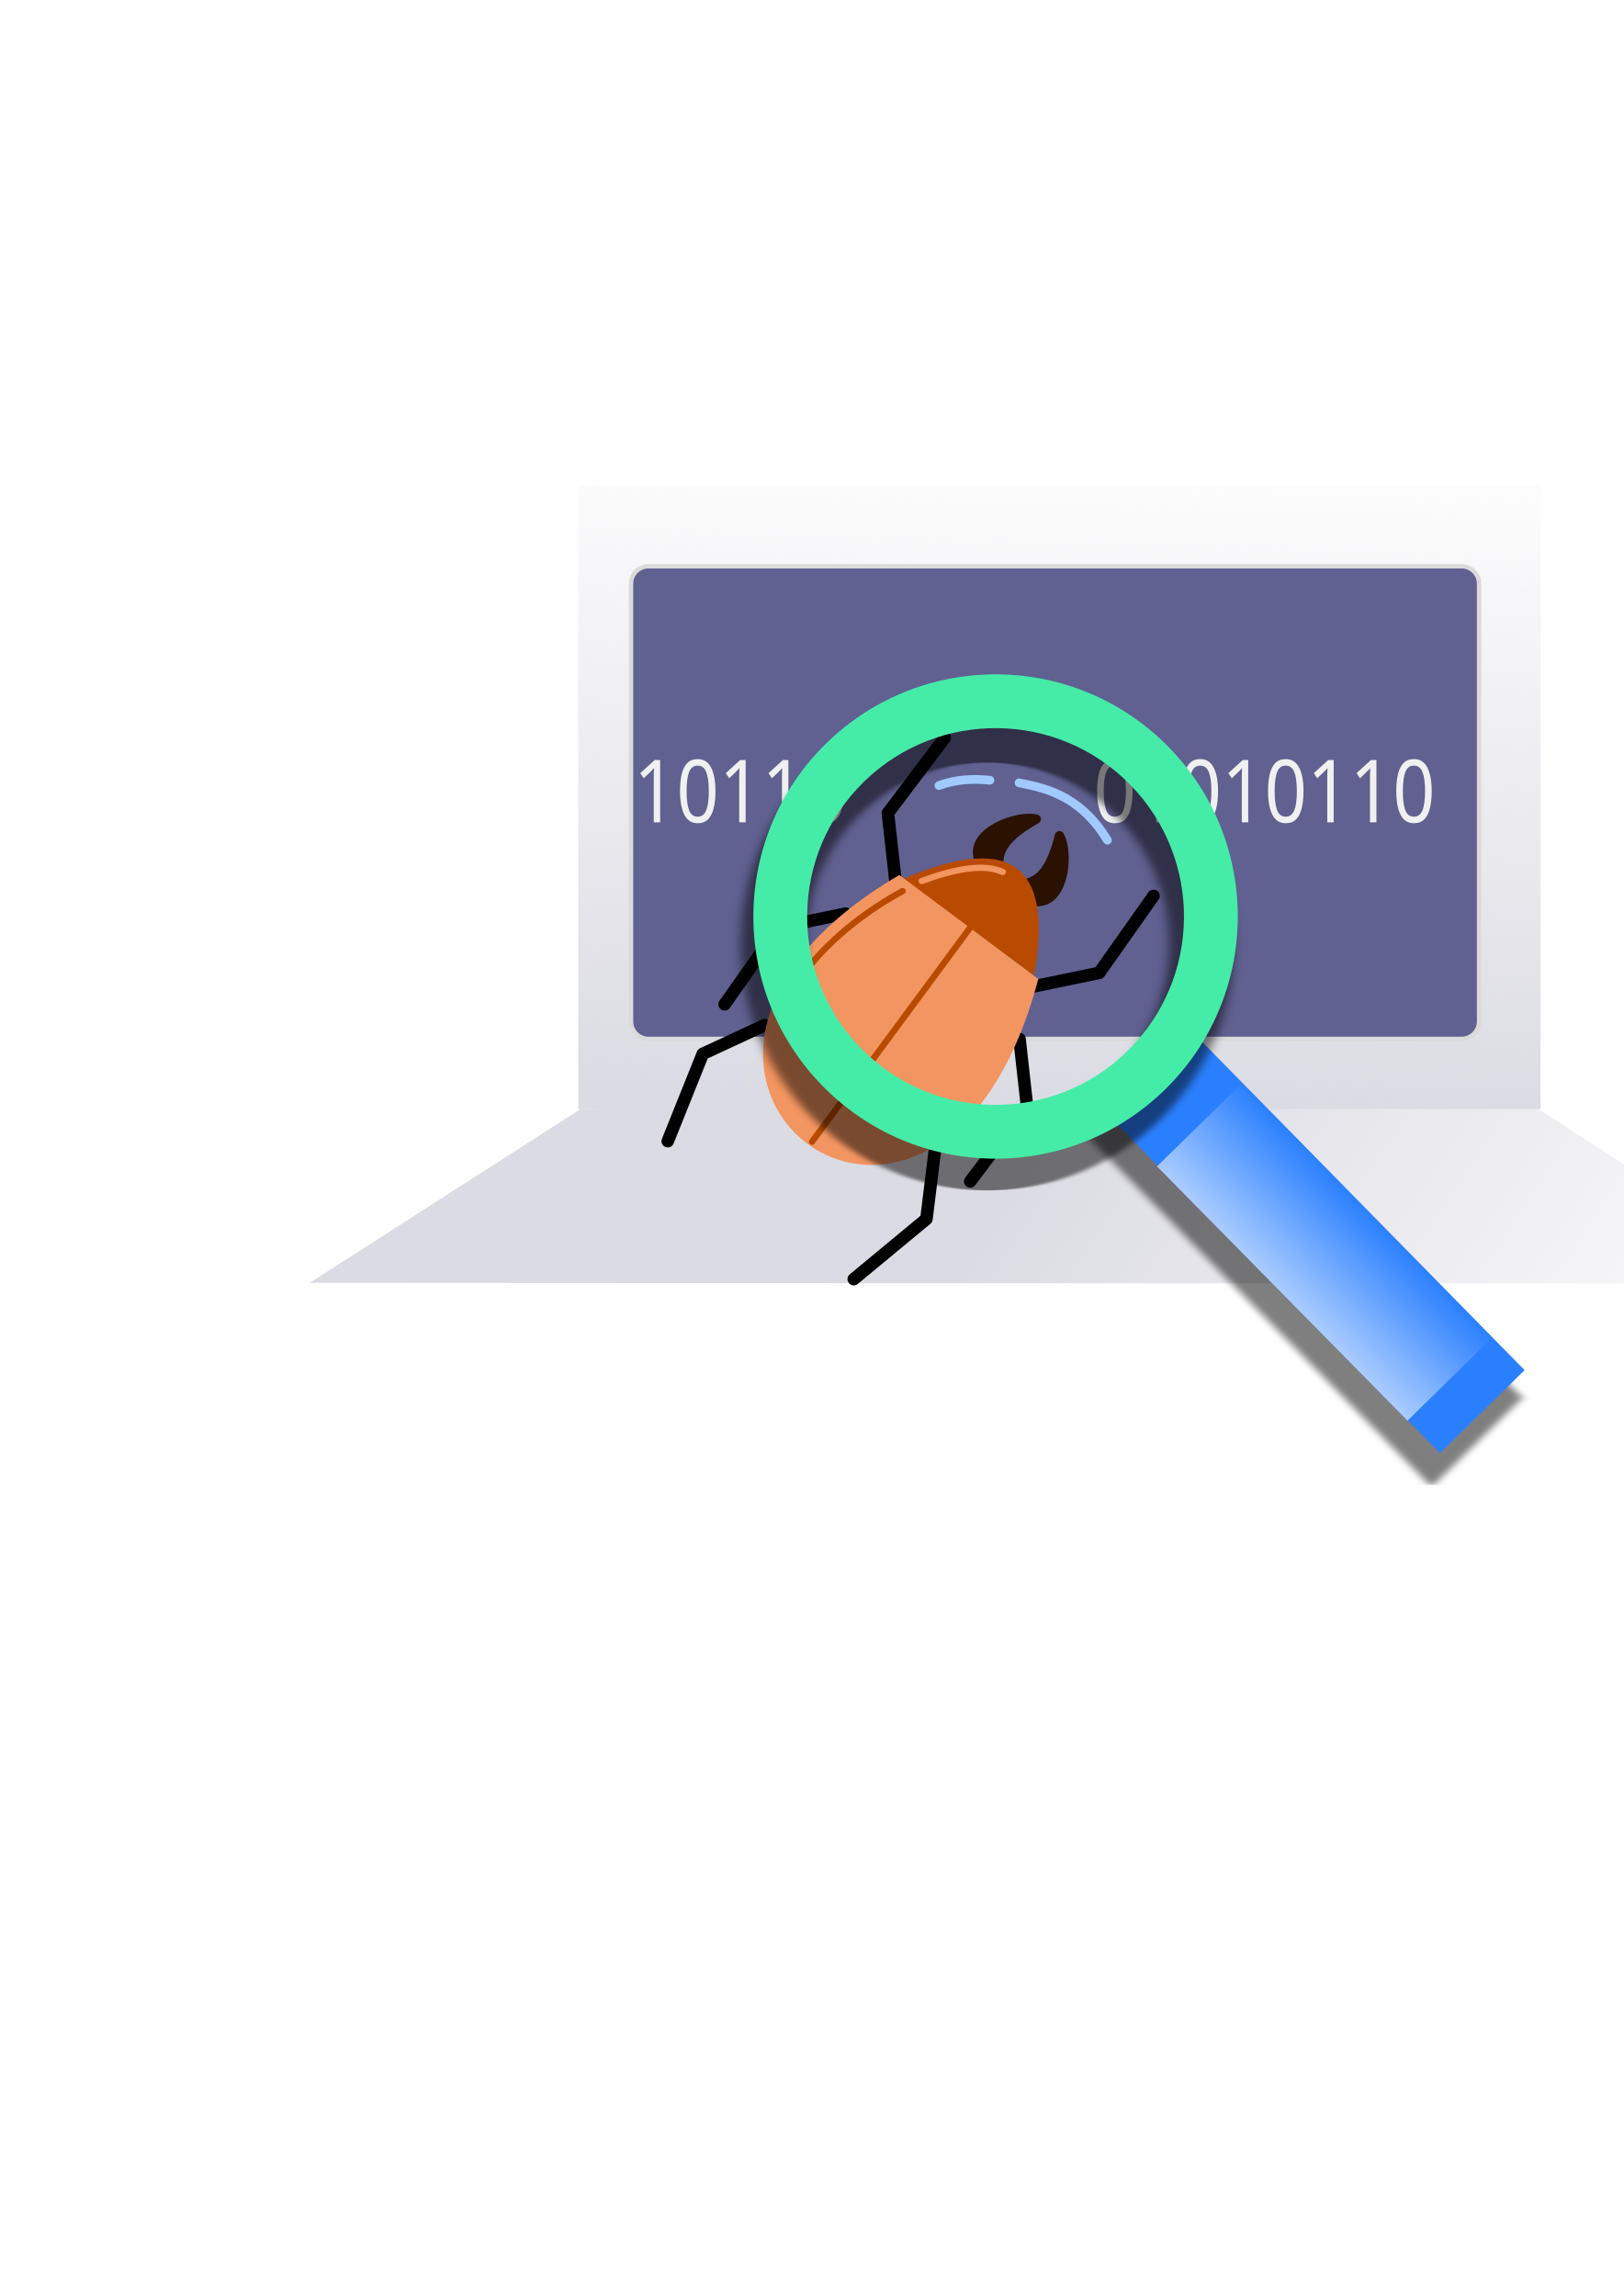
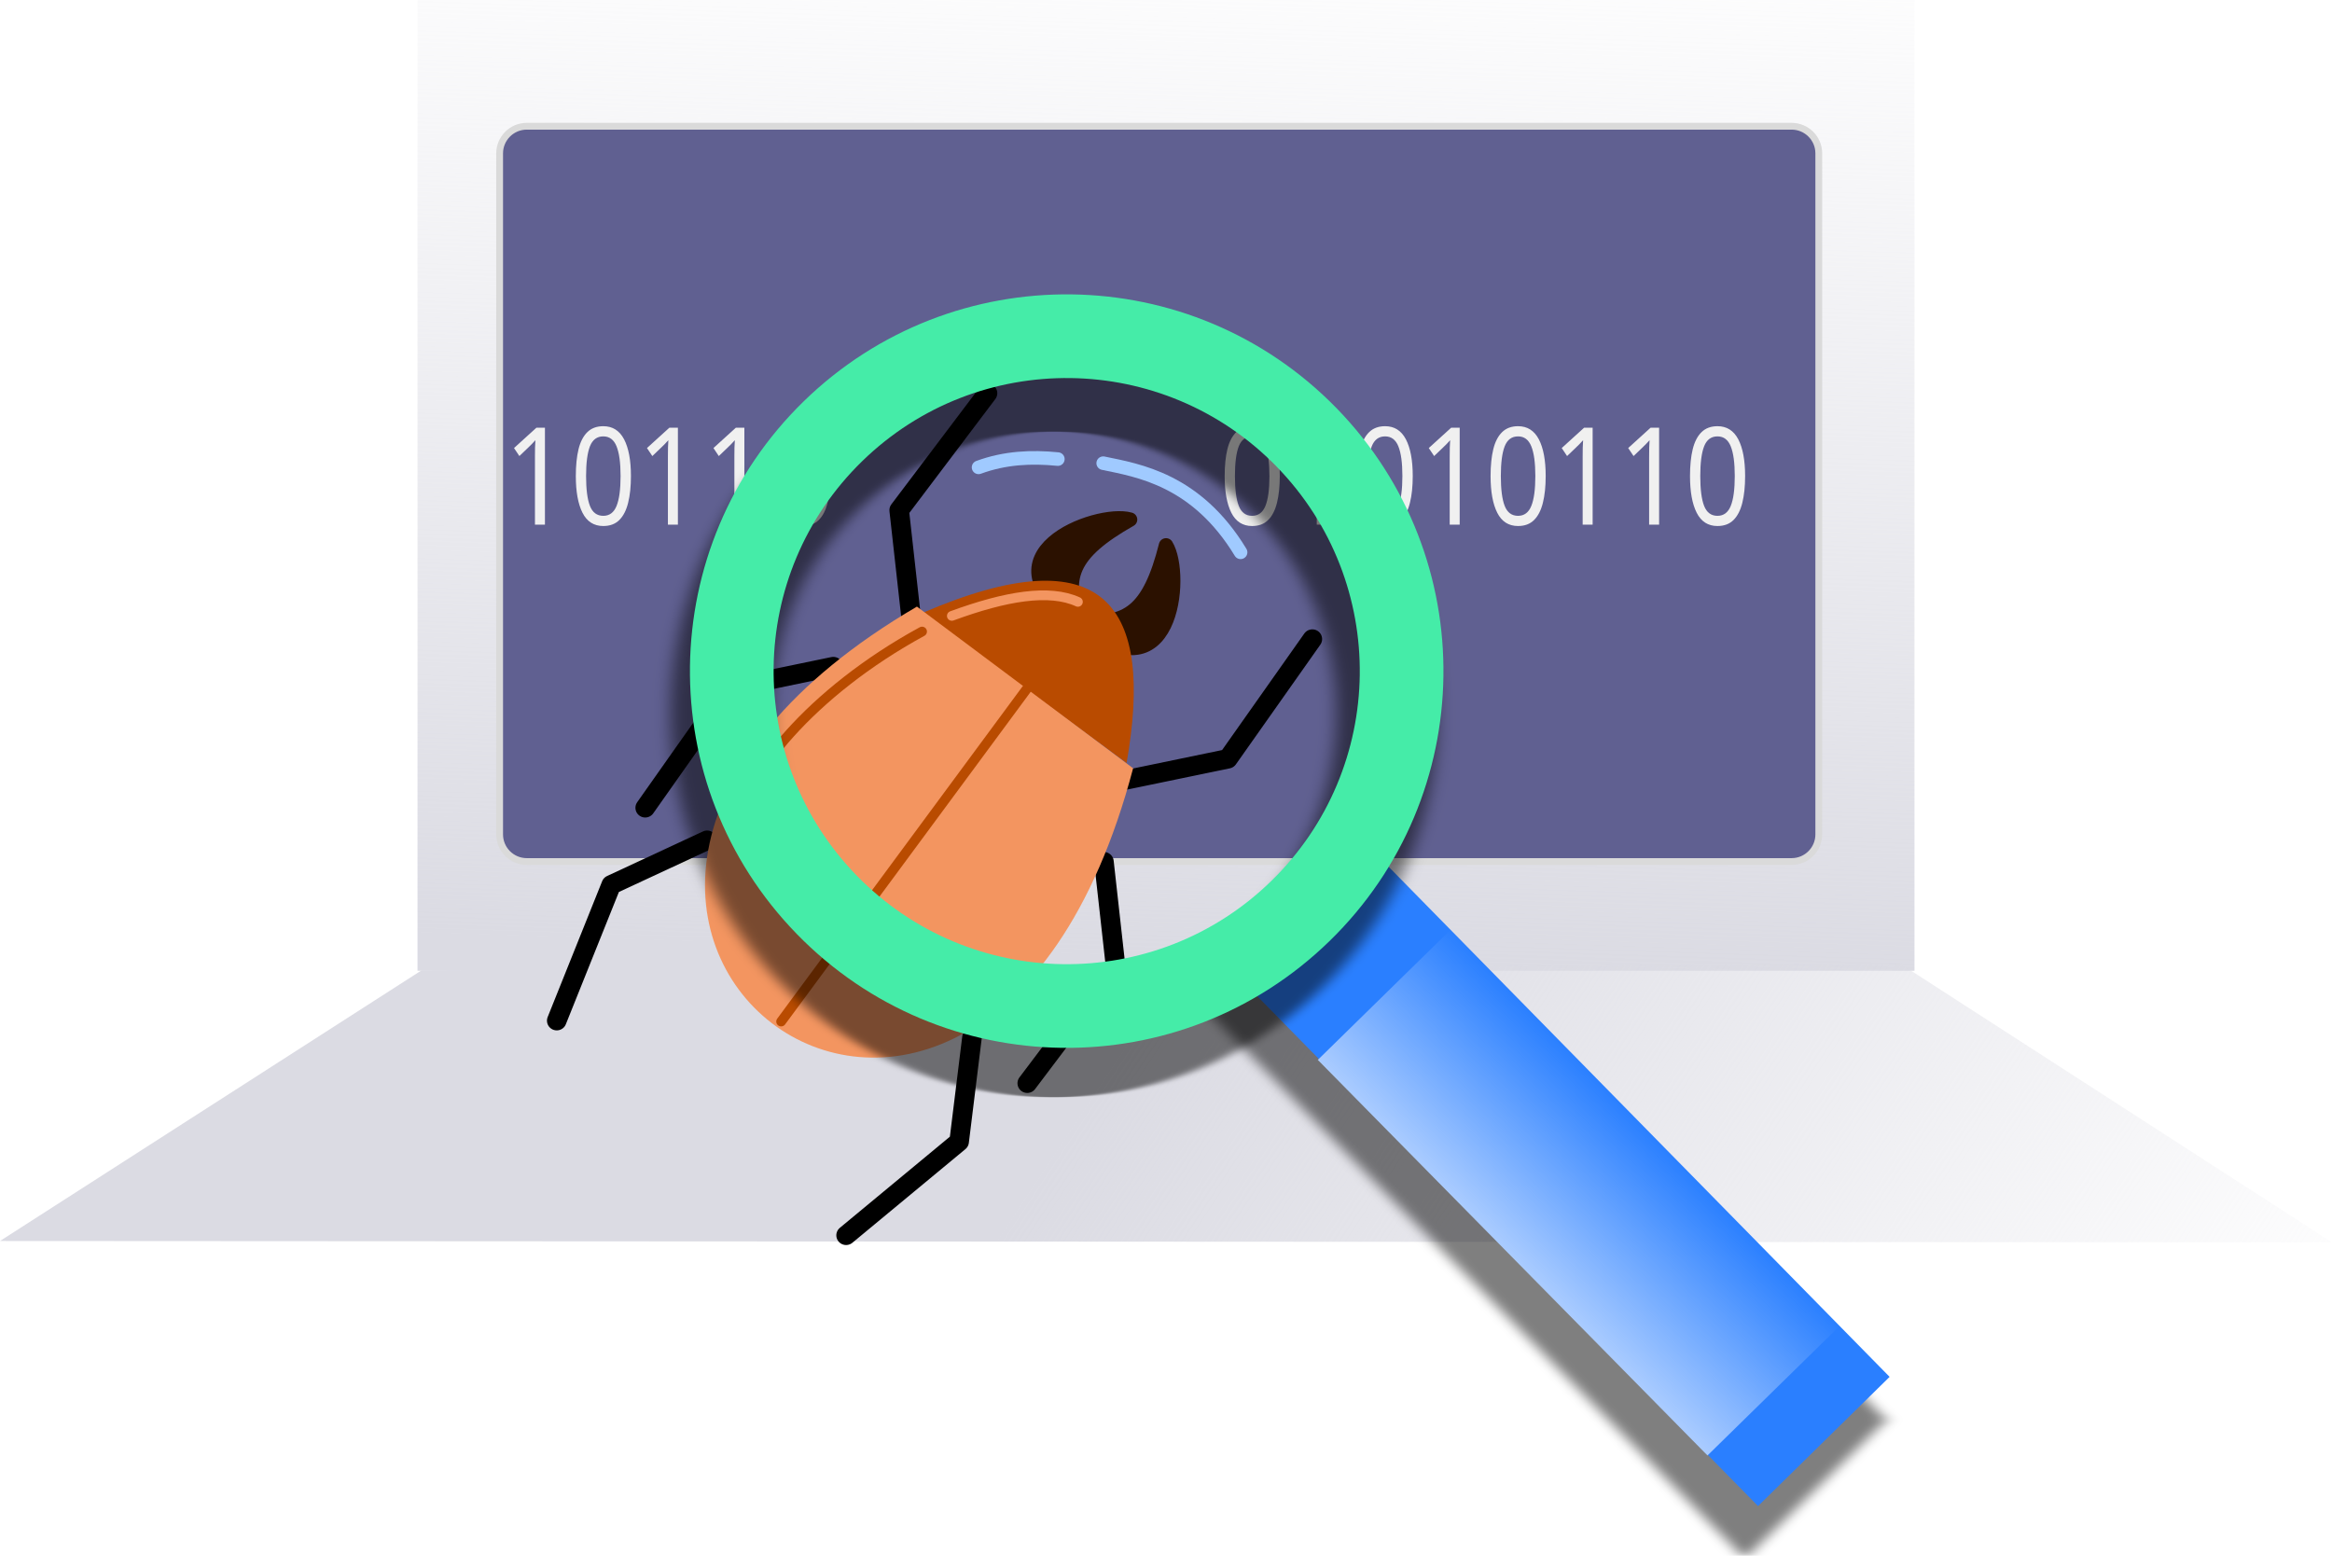
- <svg xmlns="http://www.w3.org/2000/svg" xmlns:xlink="http://www.w3.org/1999/xlink" width="210mm" height="297mm" viewBox="0 0 744.094 1052.362" id="svg2" version="1.1">
+ <svg xmlns="http://www.w3.org/2000/svg" xmlns:xlink="http://www.w3.org/1999/xlink" width="193.887mm" height="130.346mm" viewBox="0 0 687 461.855" id="svg2" version="1.1">
  <defs id="defs4">
    <linearGradient id="linearGradient5141">
      <stop style="stop-color:#dbdbe3;stop-opacity:1;" offset="0" id="stop5143" />
      <stop style="stop-color:#dbdbe3;stop-opacity:0;" offset="1" id="stop5145" />
    </linearGradient>
    <linearGradient id="linearGradient5133">
      <stop style="stop-color:#dbdbe3;stop-opacity:1;" offset="0" id="stop5135" />
      <stop style="stop-color:#dbdbe3;stop-opacity:0;" offset="1" id="stop5137" />
    </linearGradient>
    <linearGradient id="linearGradient4892">
      <stop style="stop-color:#f1f4ff;stop-opacity:1;" offset="0" id="stop4894" />
      <stop style="stop-color:#f1f4ff;stop-opacity:0;" offset="1" id="stop4896" />
    </linearGradient>
    <linearGradient id="linearGradient4799">
      <stop style="stop-color:#000000;stop-opacity:1;" offset="0" id="stop4801" />
      <stop style="stop-color:#ffffff;stop-opacity:0" offset="1" id="stop4803" />
    </linearGradient>
    <linearGradient id="linearGradient4789">
      <stop style="stop-color:#e16818;stop-opacity:1;" offset="0" id="stop4791" />
      <stop style="stop-color:#e16818;stop-opacity:0;" offset="1" id="stop4793" />
    </linearGradient>
    <linearGradient id="linearGradient4424">
      <stop style="stop-color:#aaccff;stop-opacity:1;" offset="0" id="stop4426" />
      <stop style="stop-color:#aaccff;stop-opacity:0;" offset="1" id="stop4428" />
    </linearGradient>
    <linearGradient id="linearGradient4374">
      <stop id="stop4376" offset="0" style="stop-color:#cccccc;stop-opacity:1;" />
      <stop id="stop4378" offset="1" style="stop-color:#c2cbff;stop-opacity:0" />
    </linearGradient>
    <filter style="color-interpolation-filters:sRGB" id="filter4243" x="-0.071" width="1.141" y="-0.018" height="1.035">
      <feGaussianBlur stdDeviation="1.628" id="feGaussianBlur4245" />
    </filter>
    <filter style="color-interpolation-filters:sRGB" id="filter4247" x="-0.018" width="1.035" y="-0.018" height="1.035">
      <feGaussianBlur stdDeviation="1.628" id="feGaussianBlur4249" />
    </filter>
    <radialGradient xlink:href="#linearGradient4374" id="radialGradient4382" cx="370.329" cy="510.779" fx="370.329" fy="510.779" r="374.731" gradientTransform="matrix(1.378835,-0.03043059,0.02041765,0.9251403,-150.7222,49.50612)" gradientUnits="userSpaceOnUse" />
    <linearGradient xlink:href="#linearGradient4424" id="linearGradient4430" x1="399.477" y1="1367.03" x2="454.339" y2="1367.03" gradientUnits="userSpaceOnUse" />
    <filter style="color-interpolation-filters:sRGB" id="filter4528" x="-0.007" width="1.014" y="-0.043" height="1.085">
      <feGaussianBlur stdDeviation="0.15" id="feGaussianBlur4530" />
    </filter>
    <radialGradient xlink:href="#linearGradient4789" id="radialGradient4797" cx="350.928" cy="464.362" fx="350.928" fy="464.362" r="260.791" gradientTransform="matrix(1,0,0,0.05992136,0,436.537)" gradientUnits="userSpaceOnUse" />
    <radialGradient xlink:href="#linearGradient4799" id="radialGradient4807" gradientUnits="userSpaceOnUse" gradientTransform="matrix(1.360834,-0.00146215,6.7356479e-4,0.6268979,-126.9394,173.7676)" cx="350.928" cy="464.362" fx="350.928" fy="464.362" r="260.291" />
    <radialGradient xlink:href="#linearGradient4799" id="radialGradient4809" gradientUnits="userSpaceOnUse" gradientTransform="matrix(1.360834,-0.00146215,6.7356479e-4,0.6268979,-126.9394,173.7676)" cx="350.928" cy="464.362" fx="350.928" fy="464.362" r="260.291" />
    <linearGradient xlink:href="#linearGradient4892" id="linearGradient4898" x1="306" y1="567.862" x2="305" y2="745.862" gradientUnits="userSpaceOnUse" />
    <linearGradient xlink:href="#linearGradient5133" id="linearGradient5139" x1="481" y1="504.862" x2="771" y2="691.862" gradientUnits="userSpaceOnUse" gradientTransform="matrix(1.029491,0,0,1,-3.766756,-2)" />
    <linearGradient xlink:href="#linearGradient5141" id="linearGradient5147" x1="507" y1="505.362" x2="517" y2="193.362" gradientUnits="userSpaceOnUse" />
  </defs>
-   <g id="layer1">
+   <g id="layer1" transform="translate(-142,-222.3622)">
    <g id="g4882" style="fill:#e6e6e6">
      <g id="g4887" style="fill:url(#linearGradient4898);fill-opacity:1">
        <rect style="opacity:1;fill:url(#linearGradient5147);fill-opacity:1;stroke:none;stroke-width:8;stroke-linecap:round;stroke-linejoin:round;stroke-miterlimit:4;stroke-dasharray:none;stroke-opacity:1" id="rect5042" width="441" height="286" x="265" y="222.362" ry="0" />
        <path style="fill:url(#linearGradient5139);fill-opacity:1;fill-rule:evenodd;stroke:none;stroke-width:1px;stroke-linecap:butt;stroke-linejoin:miter;stroke-opacity:1" d="M 142,587.964 266.218,508.212 701.94,506.362 829,588.362 Z" id="path5044" />
        <rect style="opacity:1;fill:#606091;fill-opacity:1;stroke:#dadada;stroke-width:2;stroke-linecap:round;stroke-linejoin:round;stroke-miterlimit:4;stroke-dasharray:none;stroke-opacity:1" id="rect5149" width="388.621" height="216.621" x="289.189" y="259.552" ry="8" />
      </g>
    </g>
    <g id="g4783" style="fill:#f0f0f0;fill-opacity:1;stroke:none;stroke-opacity:1" transform="matrix(0.8559305,0,0,1,150.058,-100)">
      <text id="text4761" y="476.923" x="163.941" style="font-style:normal;font-weight:normal;font-size:40px;line-height:125%;font-family:sans-serif;letter-spacing:0px;word-spacing:0px;fill:#f0f0f0;fill-opacity:1;stroke:none;stroke-width:1px;stroke-linecap:butt;stroke-linejoin:miter;stroke-opacity:1" xml:space="preserve">
        <tspan y="476.923" x="163.941" id="tspan4763" style="fill:#f0f0f0;fill-opacity:1;stroke:none;stroke-opacity:1">10110</tspan>
      </text>
      <text id="text4761-9" y="476.923" x="410.145" style="font-style:normal;font-weight:normal;font-size:40px;line-height:125%;font-family:sans-serif;letter-spacing:0px;word-spacing:0px;fill:#f0f0f0;fill-opacity:1;stroke:none;stroke-width:1px;stroke-linecap:butt;stroke-linejoin:miter;stroke-opacity:1" xml:space="preserve">
        <tspan y="476.923" x="410.145" id="tspan4763-3" style="fill:#f0f0f0;fill-opacity:1;stroke:none;stroke-opacity:1">01010110</tspan>
      </text>
    </g>
    <g id="g4291" transform="matrix(0.5832884,0.420537,-0.4231484,0.5796887,925.7853,-262.4372)">
      <path id="path4273" d="m 77.611,1176.54 29.104,-32.014 -0.97,-60.148" style="fill:none;fill-rule:evenodd;stroke:#000000;stroke-width:8;stroke-linecap:round;stroke-linejoin:round;stroke-miterlimit:4;stroke-dasharray:none;stroke-opacity:1" />
      <path style="fill:none;fill-rule:evenodd;stroke:#000000;stroke-width:8;stroke-linecap:round;stroke-linejoin:round;stroke-miterlimit:4;stroke-dasharray:none;stroke-opacity:1" d="m -33.004,1172.659 -29.104,-32.014 0.97,-60.148" id="path4275" />
      <path id="path4277" d="m -46.126,1208.547 -29.104,32.014 0.97,60.148" style="fill:none;fill-rule:evenodd;stroke:#000000;stroke-width:8;stroke-linecap:round;stroke-linejoin:round;stroke-miterlimit:4;stroke-dasharray:none;stroke-opacity:1" />
      <path style="fill:none;fill-rule:evenodd;stroke:#000000;stroke-width:8;stroke-linecap:round;stroke-linejoin:round;stroke-miterlimit:4;stroke-dasharray:none;stroke-opacity:1" d="m 90.563,1208.547 29.104,32.014 -0.97,60.148" id="path4279" />
      <path style="fill:none;fill-rule:evenodd;stroke:#000000;stroke-width:8;stroke-linecap:round;stroke-linejoin:round;stroke-miterlimit:4;stroke-dasharray:none;stroke-opacity:1" d="m -45.938,1296.66 -20.957,37.852 14.783,58.312" id="path4283" />
      <path id="path4285" d="m 89.311,1298.67 20.957,37.852 -14.783,58.312" style="fill:none;fill-rule:evenodd;stroke:#000000;stroke-width:8;stroke-linecap:round;stroke-linejoin:round;stroke-miterlimit:4;stroke-dasharray:none;stroke-opacity:1" />
      <path style="fill:#2b1100;fill-rule:evenodd;stroke:#2b1100;stroke-width:5.897;stroke-linecap:round;stroke-linejoin:round;stroke-miterlimit:4;stroke-dasharray:none;stroke-opacity:1" d="m 23.869,1134.493 c 50.968,4.934 23.951,-40.788 10.818,-46.204 10.428,26.044 6.724,36.322 -10.818,46.204 z" id="path4261" />
      <path id="path4265" d="m 25.332,1134.981 c -51.136,2.68 -22.128,-41.806 -8.769,-46.636 -11.567,25.559 -8.32,35.99 8.769,46.636 z" style="fill:#2b1100;fill-rule:evenodd;stroke:#2b1100;stroke-width:5.897;stroke-linecap:round;stroke-linejoin:round;stroke-miterlimit:4;stroke-dasharray:none;stroke-opacity:1" />
      <path id="path4255" d="m -29.589,1169.264 c 41.664,-70.303 75.052,-57.839 103.805,0.97 z" style="fill:#b94b00;fill-opacity:1;fill-rule:evenodd;stroke:none;stroke-width:4;stroke-linecap:round;stroke-linejoin:round;stroke-miterlimit:4;stroke-dasharray:none;stroke-opacity:1" />
      <path id="path4269" d="m -32.946,1168.487 110.596,1.94 c 91.15,234.232 -209.084,224.02 -110.596,-1.94 z" style="fill:#f39560;fill-opacity:1;fill-rule:evenodd;stroke:none;stroke-width:4;stroke-linecap:round;stroke-linejoin:round;stroke-miterlimit:4;stroke-dasharray:none;stroke-opacity:1" />
      <path id="path4271" d="M 23.283,1169.749 22.357,1339.243" style="fill:#deaa87;fill-rule:evenodd;stroke:#b94b00;stroke-width:4;stroke-linecap:round;stroke-linejoin:round;stroke-miterlimit:4;stroke-dasharray:none;stroke-opacity:1" />
      <path id="path4287" d="m 19.177,1128.273 c -12.575,2.498 -25.234,15.338 -38.32,34.925" style="fill:#000000;fill-opacity:0;fill-rule:evenodd;stroke:#f39560;stroke-width:4;stroke-linecap:round;stroke-linejoin:round;stroke-miterlimit:4;stroke-dasharray:none;stroke-opacity:1;filter:url(#filter4528)" />
      <path id="path4289" d="m -25.224,1175.57 c -22.16,46.861 -24.256,91.884 -13.582,109.14" style="fill:#000000;fill-opacity:0;fill-rule:evenodd;stroke:#b94b00;stroke-width:4;stroke-linecap:round;stroke-linejoin:round;stroke-miterlimit:4;stroke-dasharray:none;stroke-opacity:1" />
    </g>
    <g id="g4306" transform="matrix(0.7163517,-0.6977393,0.6977393,0.7163517,-657.0412,-101.4011)">
      <rect style="opacity:0.5;fill:#000000;fill-opacity:1;stroke:#000000;stroke-width:4;stroke-linecap:round;stroke-linejoin:round;stroke-miterlimit:4;stroke-dasharray:none;stroke-opacity:1;filter:url(#filter4243)" id="rect4239" width="54.328" height="221.191" x="401.841" y="1249.144" transform="matrix(0.9999915,-0.00413322,0.00413322,0.9999915,-11.60045,6.400458)" />
      <rect transform="matrix(0.9999915,-0.00413322,0.00413322,0.9999915,0,0)" y="1249.144" x="401.841" height="221.191" width="54.328" id="rect4211" style="opacity:1;fill:#2a7fff;fill-opacity:1;stroke:none;stroke-width:4;stroke-linecap:round;stroke-linejoin:round;stroke-miterlimit:4;stroke-dasharray:none;stroke-opacity:1" />
      <path style="opacity:0.5;fill:#000000;fill-opacity:1;stroke:#000000;stroke-width:5.142;stroke-linecap:round;stroke-linejoin:round;stroke-miterlimit:4;stroke-dasharray:none;stroke-opacity:1;filter:url(#filter4247)" d="M 422.05,1045.752 A 110.995,110.995 0 0 0 311.056,1156.746 110.995,110.995 0 0 0 422.05,1267.74 110.995,110.995 0 0 0 533.046,1156.746 110.995,110.995 0 0 0 422.05,1045.752 Z m 0,24.652 a 86.342,86.342 0 0 1 86.342,86.342 86.342,86.342 0 0 1 -86.342,86.342 86.342,86.342 0 0 1 -86.342,-86.342 86.342,86.342 0 0 1 86.342,-86.342 z" id="path4241" transform="matrix(0.9938455,0,0,0.9938455,2.597516,7.119205)" />
      <path id="circle4208" d="m 433.65,1039.352 a 110.995,110.995 0 0 0 -110.994,110.994 110.995,110.995 0 0 0 110.994,110.994 110.995,110.995 0 0 0 110.996,-110.994 110.995,110.995 0 0 0 -110.996,-110.994 z m 0,24.652 a 86.342,86.342 0 0 1 86.342,86.342 86.342,86.342 0 0 1 -86.342,86.342 86.342,86.342 0 0 1 -86.342,-86.342 86.342,86.342 0 0 1 86.342,-86.342 z" style="opacity:1;fill:#45eca8;fill-opacity:1;stroke:none;stroke-width:5.142;stroke-linecap:round;stroke-linejoin:round;stroke-miterlimit:4;stroke-dasharray:none;stroke-opacity:1" />
      <rect style="opacity:1;fill:url(#linearGradient4430);fill-opacity:1;stroke:none;stroke-width:3.457;stroke-linecap:round;stroke-linejoin:round;stroke-miterlimit:4;stroke-dasharray:none;stroke-opacity:1" id="rect4217" width="54.862" height="163.585" x="399.477" y="1285.237" transform="matrix(0.9999954,-0.00302701,0.00564367,0.9999841,0,0)" />
      <path id="path4251" d="m 456.934,1089.227 c 7.598,3.397 13.412,8.577 18.433,14.552" style="fill:none;fill-rule:evenodd;stroke:#a0caff;stroke-width:4;stroke-linecap:round;stroke-linejoin:round;stroke-miterlimit:4;stroke-dasharray:none;stroke-opacity:1" />
      <path id="path4253" d="m 484.098,1113.966 c 5.873,8.71 16.316,22.581 10.671,47.051" style="fill:none;fill-rule:evenodd;stroke:#a0caff;stroke-width:4;stroke-linecap:round;stroke-linejoin:round;stroke-miterlimit:4;stroke-dasharray:none;stroke-opacity:1" />
    </g>
    <g style="font-style:normal;font-weight:normal;font-size:40px;line-height:125%;font-family:sans-serif;letter-spacing:0px;word-spacing:0px;fill:#000000;fill-opacity:1;stroke:none;stroke-width:1px;stroke-linecap:butt;stroke-linejoin:miter;stroke-opacity:1" id="text4596" transform="translate(-152,286)">
      <g id="g4661" transform="translate(35,-108)" />
    </g>
    <text xml:space="preserve" style="font-style:normal;font-weight:normal;font-size:90px;line-height:125%;font-family:sans-serif;letter-spacing:0px;word-spacing:0px;fill:#000000;fill-opacity:1;stroke:none;stroke-width:1px;stroke-linecap:butt;stroke-linejoin:miter;stroke-opacity:1" x="250" y="236.362" id="text4811">
      <tspan id="tspan4813" x="250" y="236.362" />
    </text>
  </g>
</svg>
